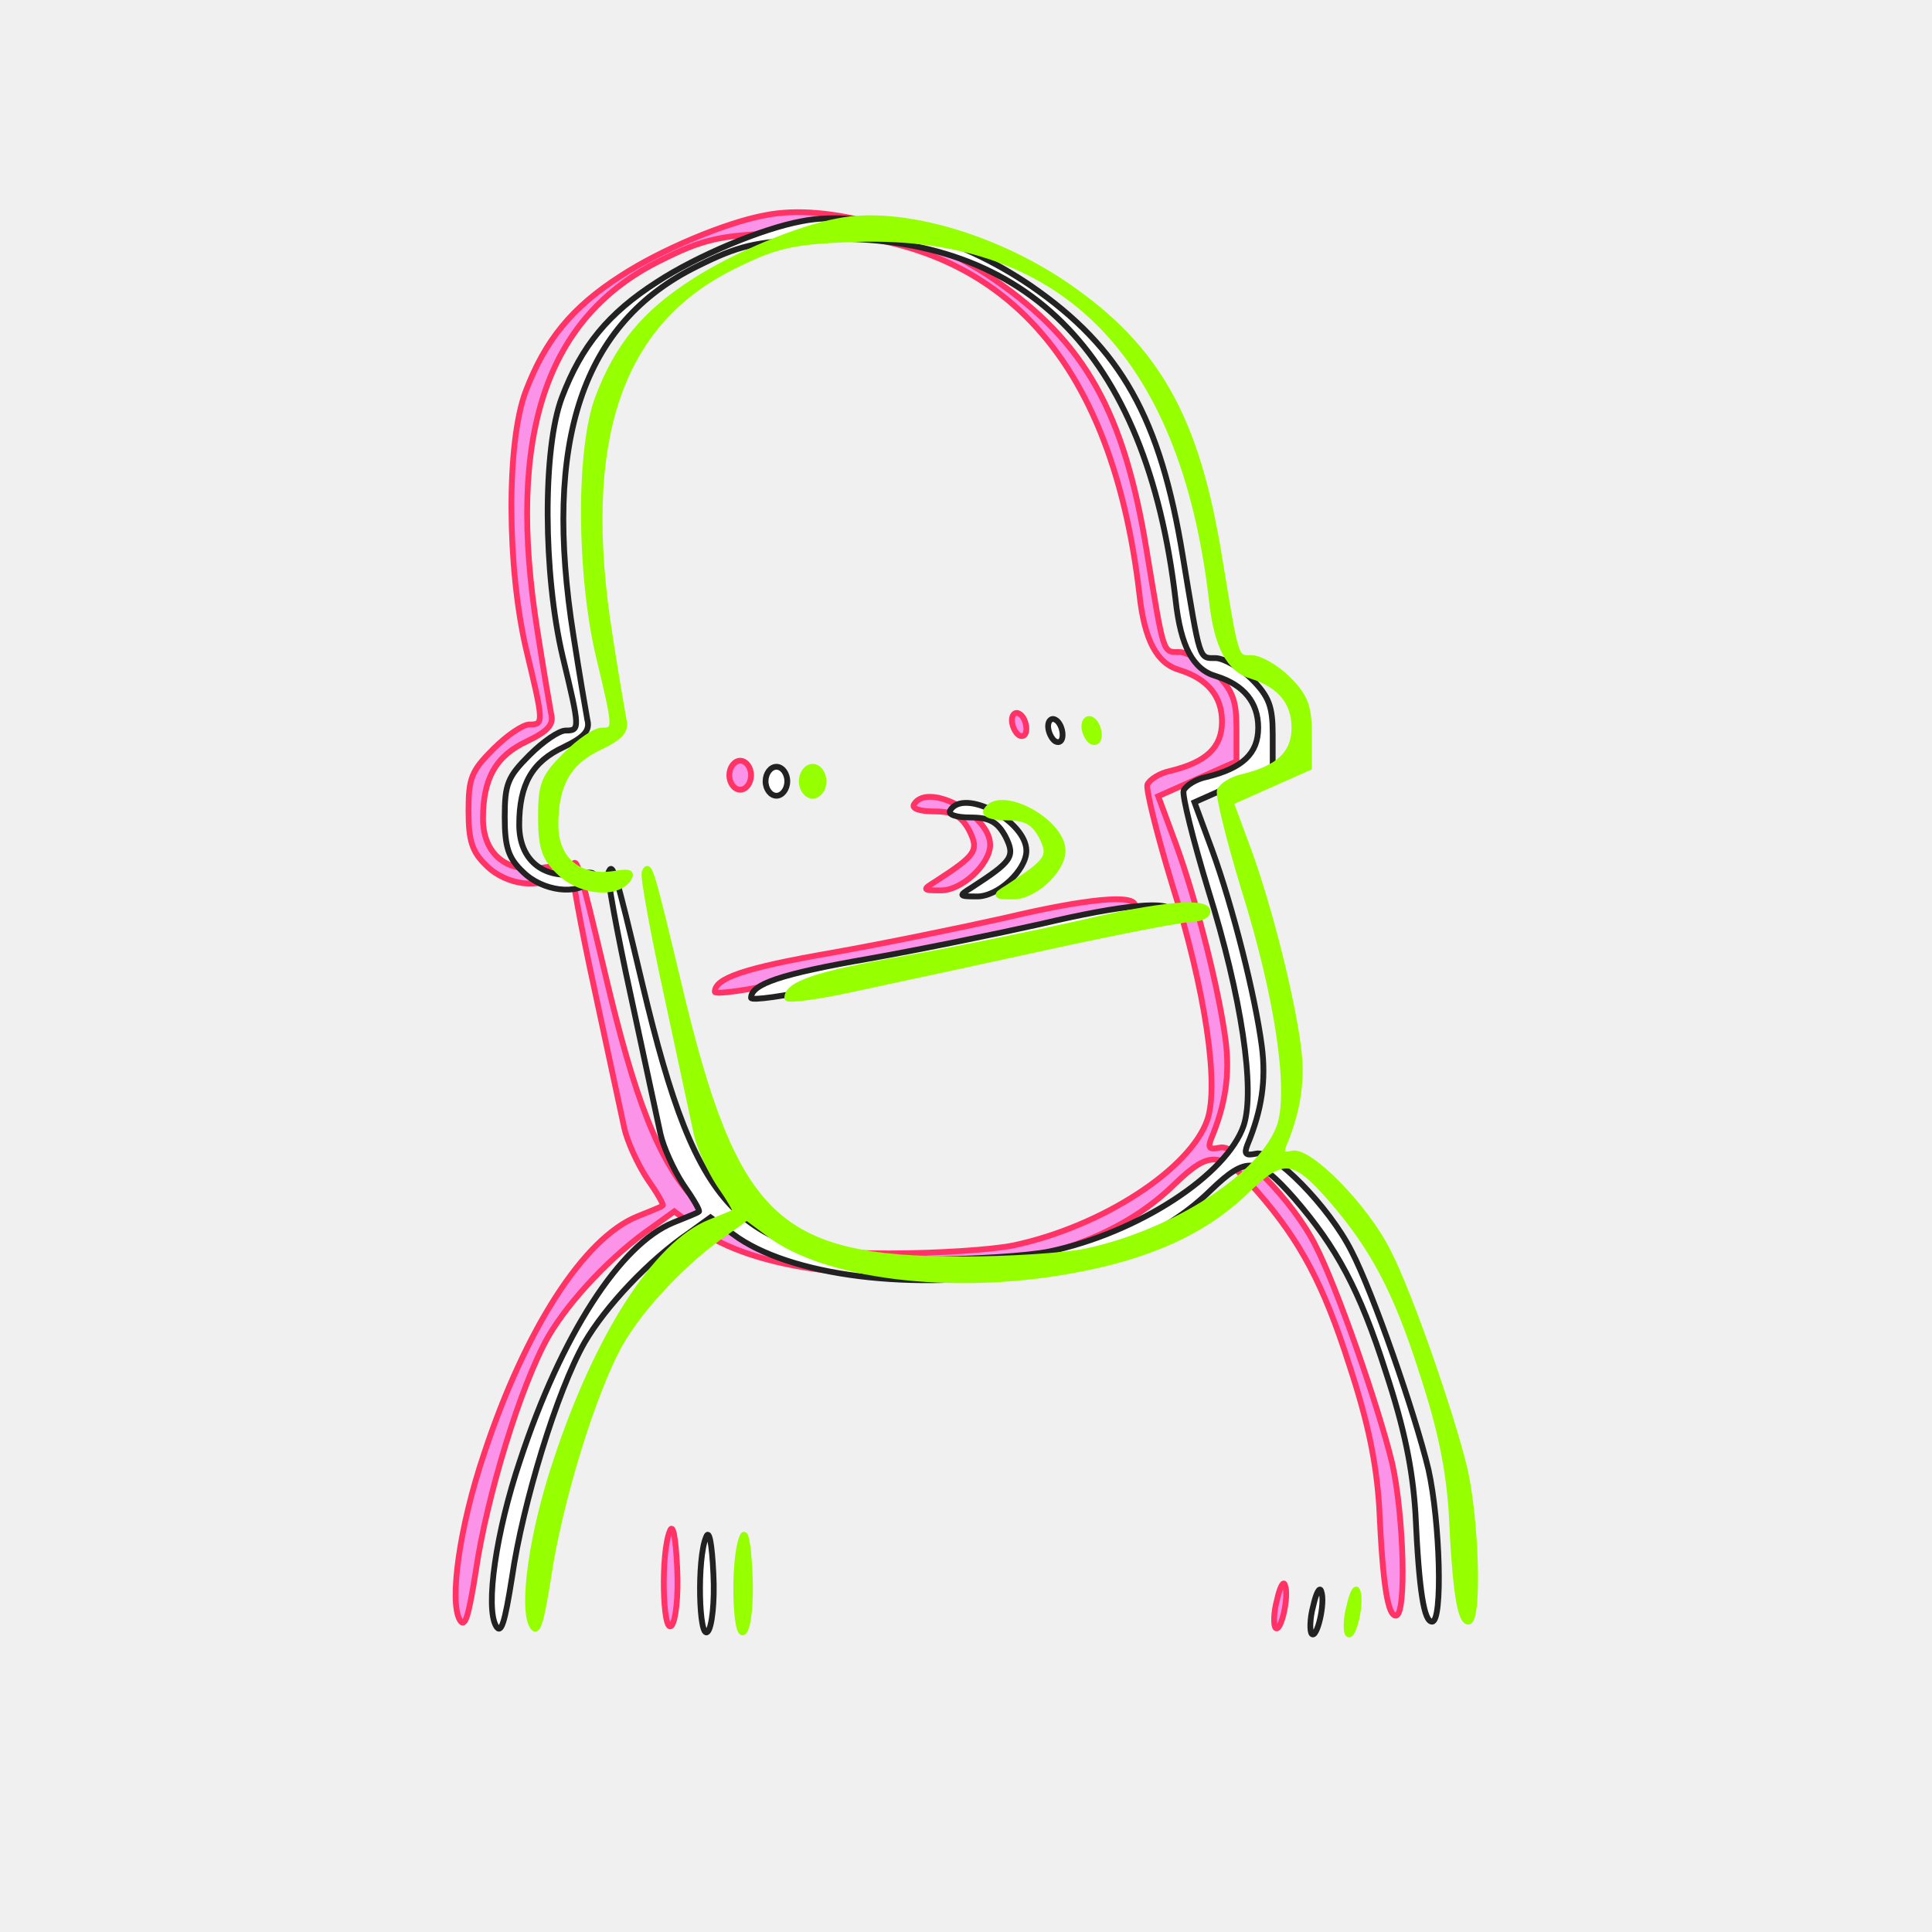
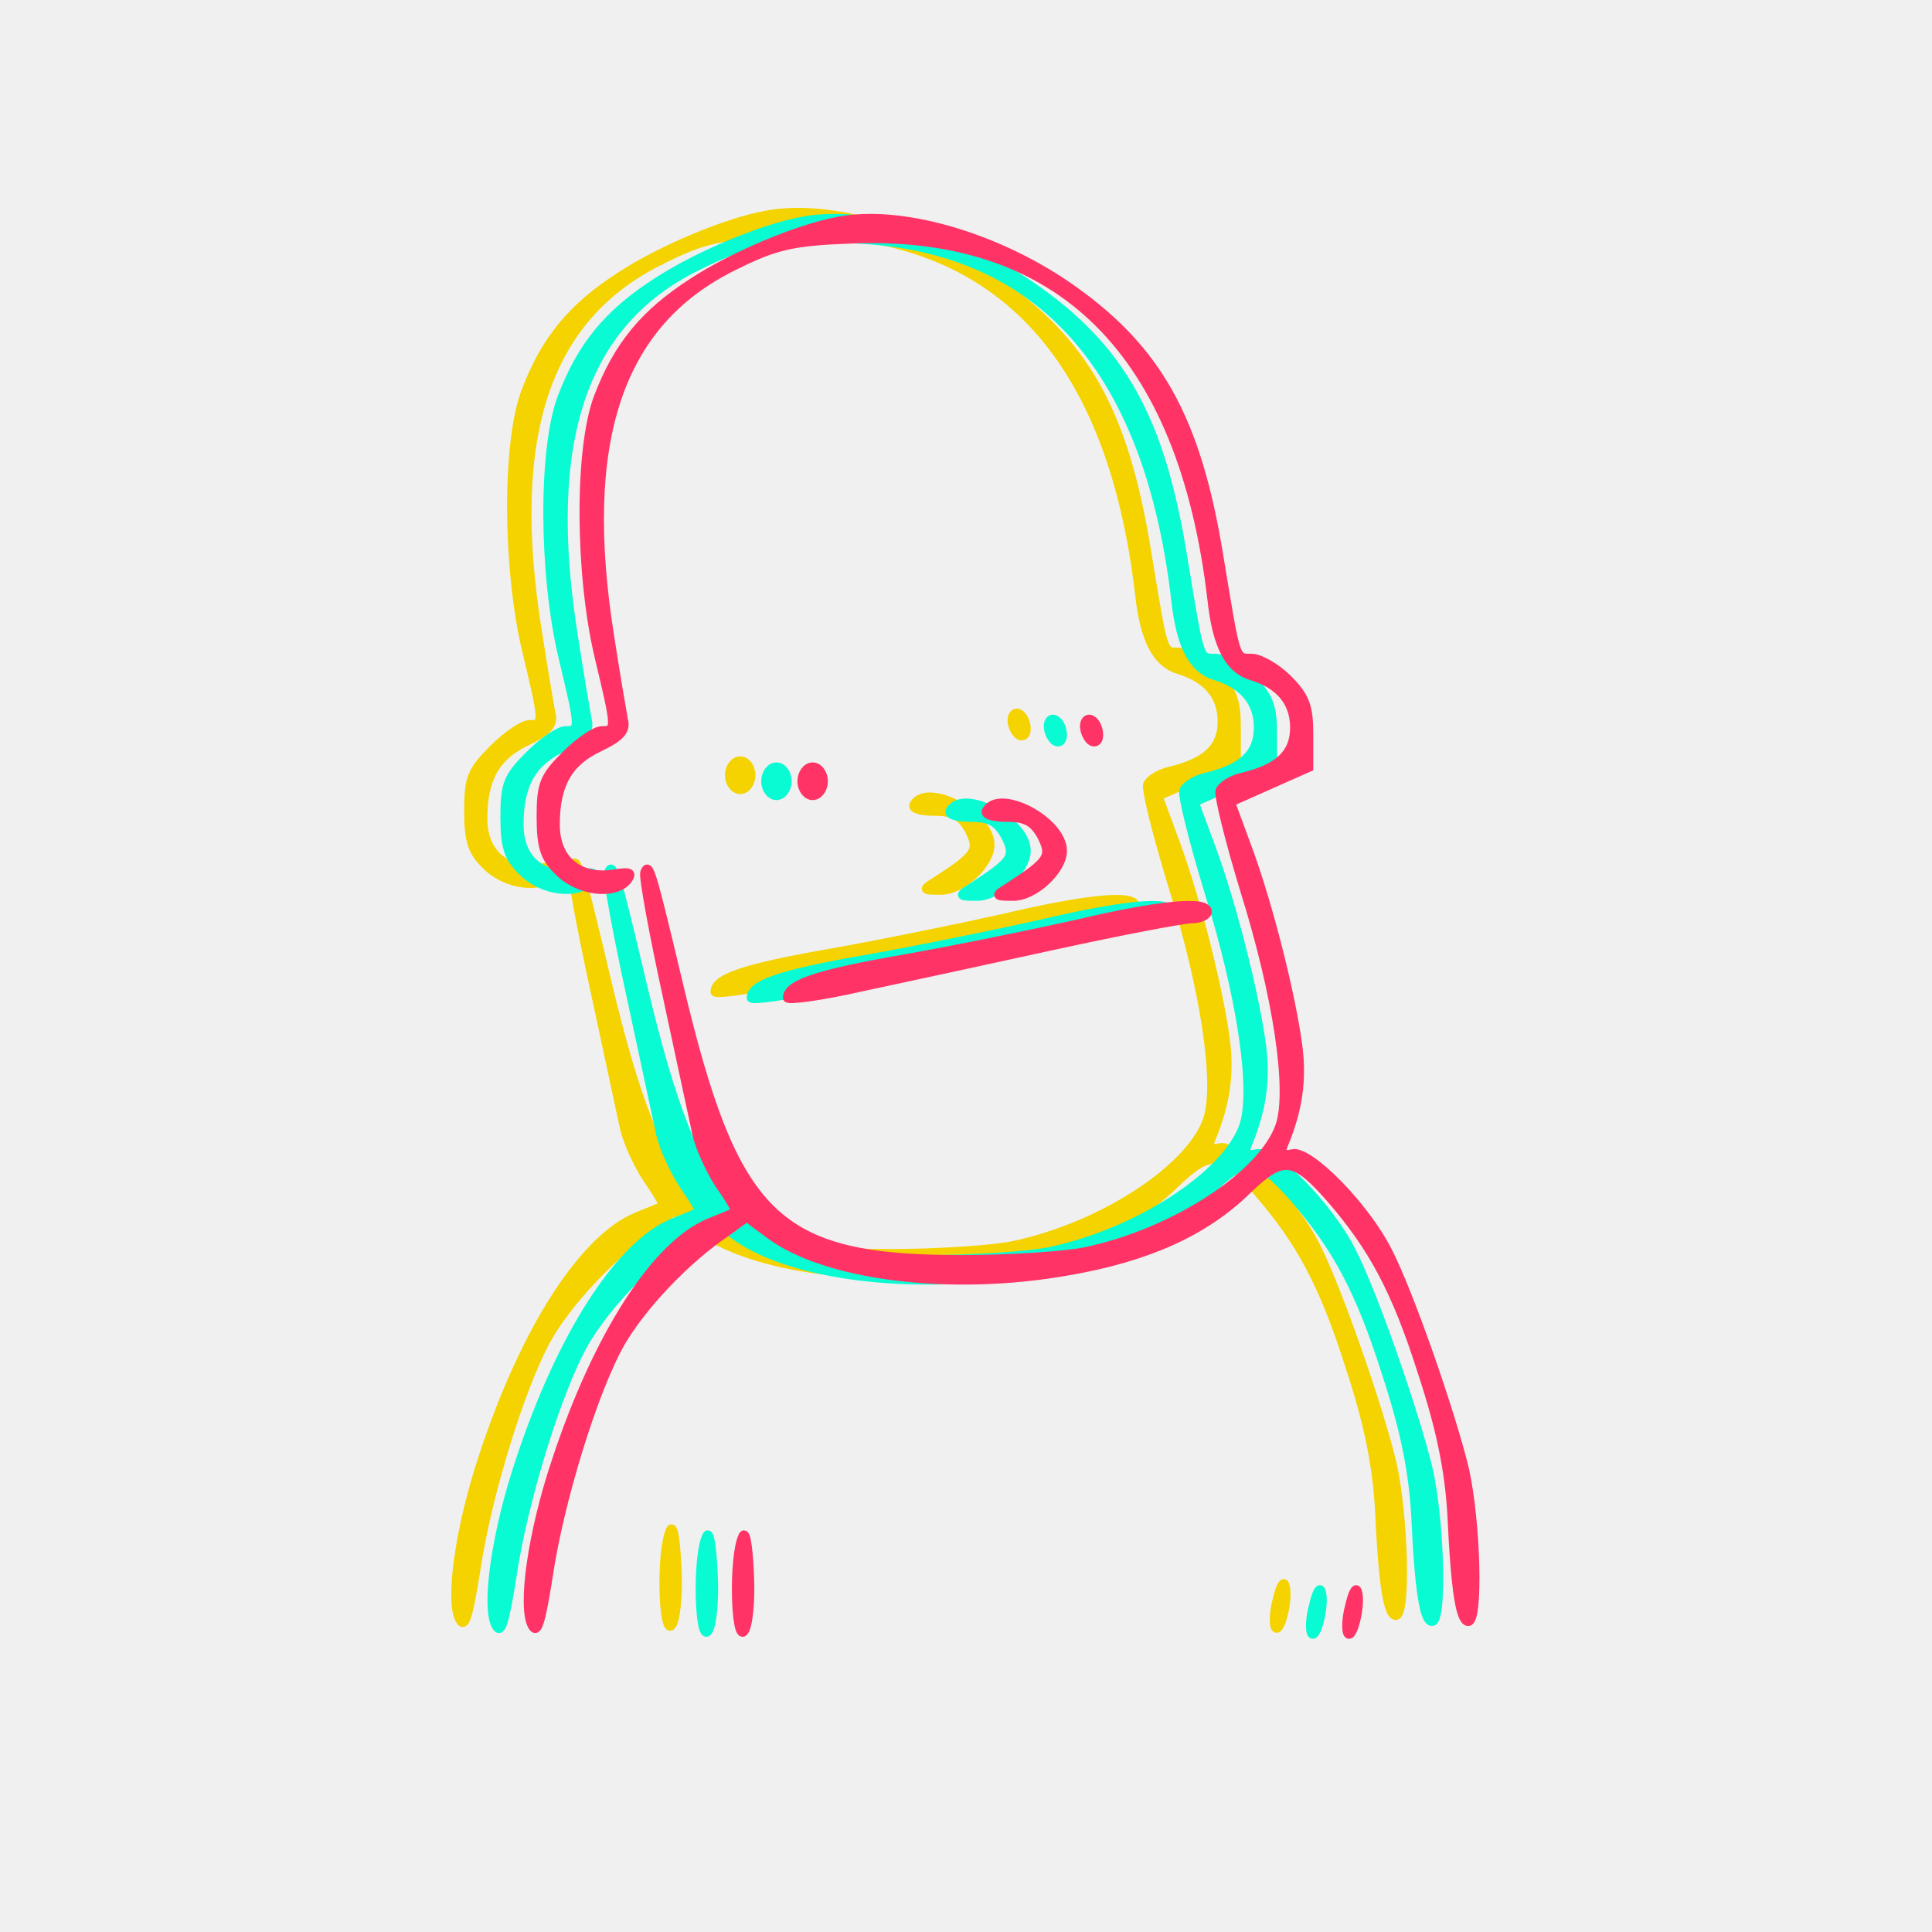
<svg xmlns="http://www.w3.org/2000/svg" version="1.1" width="180" height="180" viewBox="20 20 160 160" preserveAspectRatio="xMidYMid meet">
-   <g id="myFace" transform="translate(45,155) scale(0.06,-0.06)" fill="#FB94E8" stroke="rgba(255, 51, 102, 1)" stroke-width="8">
+   <g id="myFace" transform="translate(45,155) scale(0.06,-0.06)" fill="#f5d300" stroke="#f5d300" stroke-width="12">
    <path d="M640 1953 c-55 -10 -145 -48 -200 -84 -67 -43 -104 -88 -131 -159 -27 -71 -26 -244 1 -358 24 -100 24 -102 4 -102 -9 0 -31 -15 -50 -34 -30 -30 -34 -40 -34 -85 0 -42 5 -57 25 -76 27 -27 76 -33 94 -12 8 11 5 13 -19 9 -48 -7 -80 20 -80 68 0 56 18 87 61 107 29 14 37 23 33 38 -2 11 -11 63 -19 115 -43 270 12 433 171 511 56 28 80 34 157 37 293 14 463 -154 503 -498 7 -64 24 -96 56 -105 38 -12 58 -36 58 -71 0 -36 -22 -56 -71 -68 -15 -3 -29 -12 -32 -19 -2 -7 13 -68 34 -137 46 -147 65 -276 49 -325 -23 -68 -145 -148 -268 -174 -29 -6 -106 -11 -171 -11 -257 0 -314 56 -391 380 -38 160 -41 169 -47 154 -2 -6 12 -83 31 -170 19 -88 37 -173 41 -191 4 -18 18 -49 31 -69 14 -20 24 -37 22 -38 -2 -2 -18 -8 -35 -15 -74 -30 -155 -156 -212 -329 -33 -98 -48 -202 -33 -228 7 -12 12 4 22 67 15 103 62 257 100 324 29 50 89 114 145 152 l29 21 31 -23 c77 -58 250 -80 413 -51 110 19 189 55 247 112 49 47 64 46 115 -12 58 -67 90 -126 126 -239 26 -79 37 -134 41 -195 5 -110 12 -150 23 -150 15 0 11 138 -5 210 -19 79 -77 245 -106 301 -31 62 -109 141 -132 135 -14 -3 -17 -1 -12 12 20 48 26 89 20 136 -9 69 -40 193 -69 272 l-24 65 54 24 54 24 0 46 c0 38 -5 52 -29 76 -16 16 -39 29 -50 29 -23 0 -21 -5 -45 140 -31 191 -85 288 -210 374 -101 69 -231 106 -316 89z" />
    <path d="M980 1256 c0 -8 5 -18 10 -21 6 -3 10 1 10 9 0 8 -4 18 -10 21 -5 3 -10 -1 -10 -9z" />
    <path d="M590 1180 c0 -11 7 -20 15 -20 8 0 15 9 15 20 0 11 -7 20 -15 20 -8 0 -15 -9 -15 -20z" />
    <path d="M845 1140 c-4 -6 8 -10 28 -10 26 0 37 -6 48 -26 14 -28 10 -34 -47 -71 -18 -11 -17 -12 7 -12 29 -1 69 36 69 63 0 41 -86 87 -105 56z" />
    <path d="M970 983 c-58 -13 -165 -35 -238 -48 -121 -21 -162 -35 -162 -54 0 -4 46 2 103 15 56 12 177 38 268 58 92 20 176 36 188 36 11 0 21 5 21 10 0 16 -66 10 -180 -17z" />
    <path d="M508 137 c-13 -30 -10 -143 2 -131 6 6 10 41 8 80 -2 43 -6 62 -10 51z" />
    <path d="M1346 42 c-5 -18 -5 -36 -2 -39 7 -7 19 43 13 59 -2 7 -7 -2 -11 -20z" />
  </g>
-   <g id="myFace" transform="translate(48,155.5) scale(0.06,-0.06)" fill="#ffffff" stroke="#222222" stroke-width="8">
+   <g id="myFace" transform="translate(48,155.5) scale(0.06,-0.06)" fill="#09FBD3" stroke="#09FBD3" stroke-width="12">
    <path d="M640 1953 c-55 -10 -145 -48 -200 -84 -67 -43 -104 -88 -131 -159 -27 -71 -26 -244 1 -358 24 -100 24 -102 4 -102 -9 0 -31 -15 -50 -34 -30 -30 -34 -40 -34 -85 0 -42 5 -57 25 -76 27 -27 76 -33 94 -12 8 11 5 13 -19 9 -48 -7 -80 20 -80 68 0 56 18 87 61 107 29 14 37 23 33 38 -2 11 -11 63 -19 115 -43 270 12 433 171 511 56 28 80 34 157 37 293 14 463 -154 503 -498 7 -64 24 -96 56 -105 38 -12 58 -36 58 -71 0 -36 -22 -56 -71 -68 -15 -3 -29 -12 -32 -19 -2 -7 13 -68 34 -137 46 -147 65 -276 49 -325 -23 -68 -145 -148 -268 -174 -29 -6 -106 -11 -171 -11 -257 0 -314 56 -391 380 -38 160 -41 169 -47 154 -2 -6 12 -83 31 -170 19 -88 37 -173 41 -191 4 -18 18 -49 31 -69 14 -20 24 -37 22 -38 -2 -2 -18 -8 -35 -15 -74 -30 -155 -156 -212 -329 -33 -98 -48 -202 -33 -228 7 -12 12 4 22 67 15 103 62 257 100 324 29 50 89 114 145 152 l29 21 31 -23 c77 -58 250 -80 413 -51 110 19 189 55 247 112 49 47 64 46 115 -12 58 -67 90 -126 126 -239 26 -79 37 -134 41 -195 5 -110 12 -150 23 -150 15 0 11 138 -5 210 -19 79 -77 245 -106 301 -31 62 -109 141 -132 135 -14 -3 -17 -1 -12 12 20 48 26 89 20 136 -9 69 -40 193 -69 272 l-24 65 54 24 54 24 0 46 c0 38 -5 52 -29 76 -16 16 -39 29 -50 29 -23 0 -21 -5 -45 140 -31 191 -85 288 -210 374 -101 69 -231 106 -316 89z" />
    <path d="M980 1256 c0 -8 5 -18 10 -21 6 -3 10 1 10 9 0 8 -4 18 -10 21 -5 3 -10 -1 -10 -9z" />
    <path d="M590 1180 c0 -11 7 -20 15 -20 8 0 15 9 15 20 0 11 -7 20 -15 20 -8 0 -15 -9 -15 -20z" />
    <path d="M845 1140 c-4 -6 8 -10 28 -10 26 0 37 -6 48 -26 14 -28 10 -34 -47 -71 -18 -11 -17 -12 7 -12 29 -1 69 36 69 63 0 41 -86 87 -105 56z" />
    <path d="M970 983 c-58 -13 -165 -35 -238 -48 -121 -21 -162 -35 -162 -54 0 -4 46 2 103 15 56 12 177 38 268 58 92 20 176 36 188 36 11 0 21 5 21 10 0 16 -66 10 -180 -17z" />
    <path d="M508 137 c-13 -30 -10 -143 2 -131 6 6 10 41 8 80 -2 43 -6 62 -10 51z" />
    <path d="M1346 42 c-5 -18 -5 -36 -2 -39 7 -7 19 43 13 59 -2 7 -7 -2 -11 -20z" />
  </g>
-   <g id="myFace" transform="translate(51,155.5) scale(0.06,-0.06)" fill="#96ff00" stroke="#96ff00" stroke-width="8">
+   <g id="myFace" transform="translate(51,155.5) scale(0.06,-0.06)" fill="#FF3366" stroke="#FF3366" stroke-width="12">
    <path d="M640 1953 c-55 -10 -145 -48 -200 -84 -67 -43 -104 -88 -131 -159 -27 -71 -26 -244 1 -358 24 -100 24 -102 4 -102 -9 0 -31 -15 -50 -34 -30 -30 -34 -40 -34 -85 0 -42 5 -57 25 -76 27 -27 76 -33 94 -12 8 11 5 13 -19 9 -48 -7 -80 20 -80 68 0 56 18 87 61 107 29 14 37 23 33 38 -2 11 -11 63 -19 115 -43 270 12 433 171 511 56 28 80 34 157 37 293 14 463 -154 503 -498 7 -64 24 -96 56 -105 38 -12 58 -36 58 -71 0 -36 -22 -56 -71 -68 -15 -3 -29 -12 -32 -19 -2 -7 13 -68 34 -137 46 -147 65 -276 49 -325 -23 -68 -145 -148 -268 -174 -29 -6 -106 -11 -171 -11 -257 0 -314 56 -391 380 -38 160 -41 169 -47 154 -2 -6 12 -83 31 -170 19 -88 37 -173 41 -191 4 -18 18 -49 31 -69 14 -20 24 -37 22 -38 -2 -2 -18 -8 -35 -15 -74 -30 -155 -156 -212 -329 -33 -98 -48 -202 -33 -228 7 -12 12 4 22 67 15 103 62 257 100 324 29 50 89 114 145 152 l29 21 31 -23 c77 -58 250 -80 413 -51 110 19 189 55 247 112 49 47 64 46 115 -12 58 -67 90 -126 126 -239 26 -79 37 -134 41 -195 5 -110 12 -150 23 -150 15 0 11 138 -5 210 -19 79 -77 245 -106 301 -31 62 -109 141 -132 135 -14 -3 -17 -1 -12 12 20 48 26 89 20 136 -9 69 -40 193 -69 272 l-24 65 54 24 54 24 0 46 c0 38 -5 52 -29 76 -16 16 -39 29 -50 29 -23 0 -21 -5 -45 140 -31 191 -85 288 -210 374 -101 69 -231 106 -316 89z" />
    <path d="M980 1256 c0 -8 5 -18 10 -21 6 -3 10 1 10 9 0 8 -4 18 -10 21 -5 3 -10 -1 -10 -9z" />
    <path d="M590 1180 c0 -11 7 -20 15 -20 8 0 15 9 15 20 0 11 -7 20 -15 20 -8 0 -15 -9 -15 -20z" />
    <path d="M845 1140 c-4 -6 8 -10 28 -10 26 0 37 -6 48 -26 14 -28 10 -34 -47 -71 -18 -11 -17 -12 7 -12 29 -1 69 36 69 63 0 41 -86 87 -105 56z" />
    <path d="M970 983 c-58 -13 -165 -35 -238 -48 -121 -21 -162 -35 -162 -54 0 -4 46 2 103 15 56 12 177 38 268 58 92 20 176 36 188 36 11 0 21 5 21 10 0 16 -66 10 -180 -17z" />
    <path d="M508 137 c-13 -30 -10 -143 2 -131 6 6 10 41 8 80 -2 43 -6 62 -10 51z" />
    <path d="M1346 42 c-5 -18 -5 -36 -2 -39 7 -7 19 43 13 59 -2 7 -7 -2 -11 -20z" />
  </g>
</svg>
